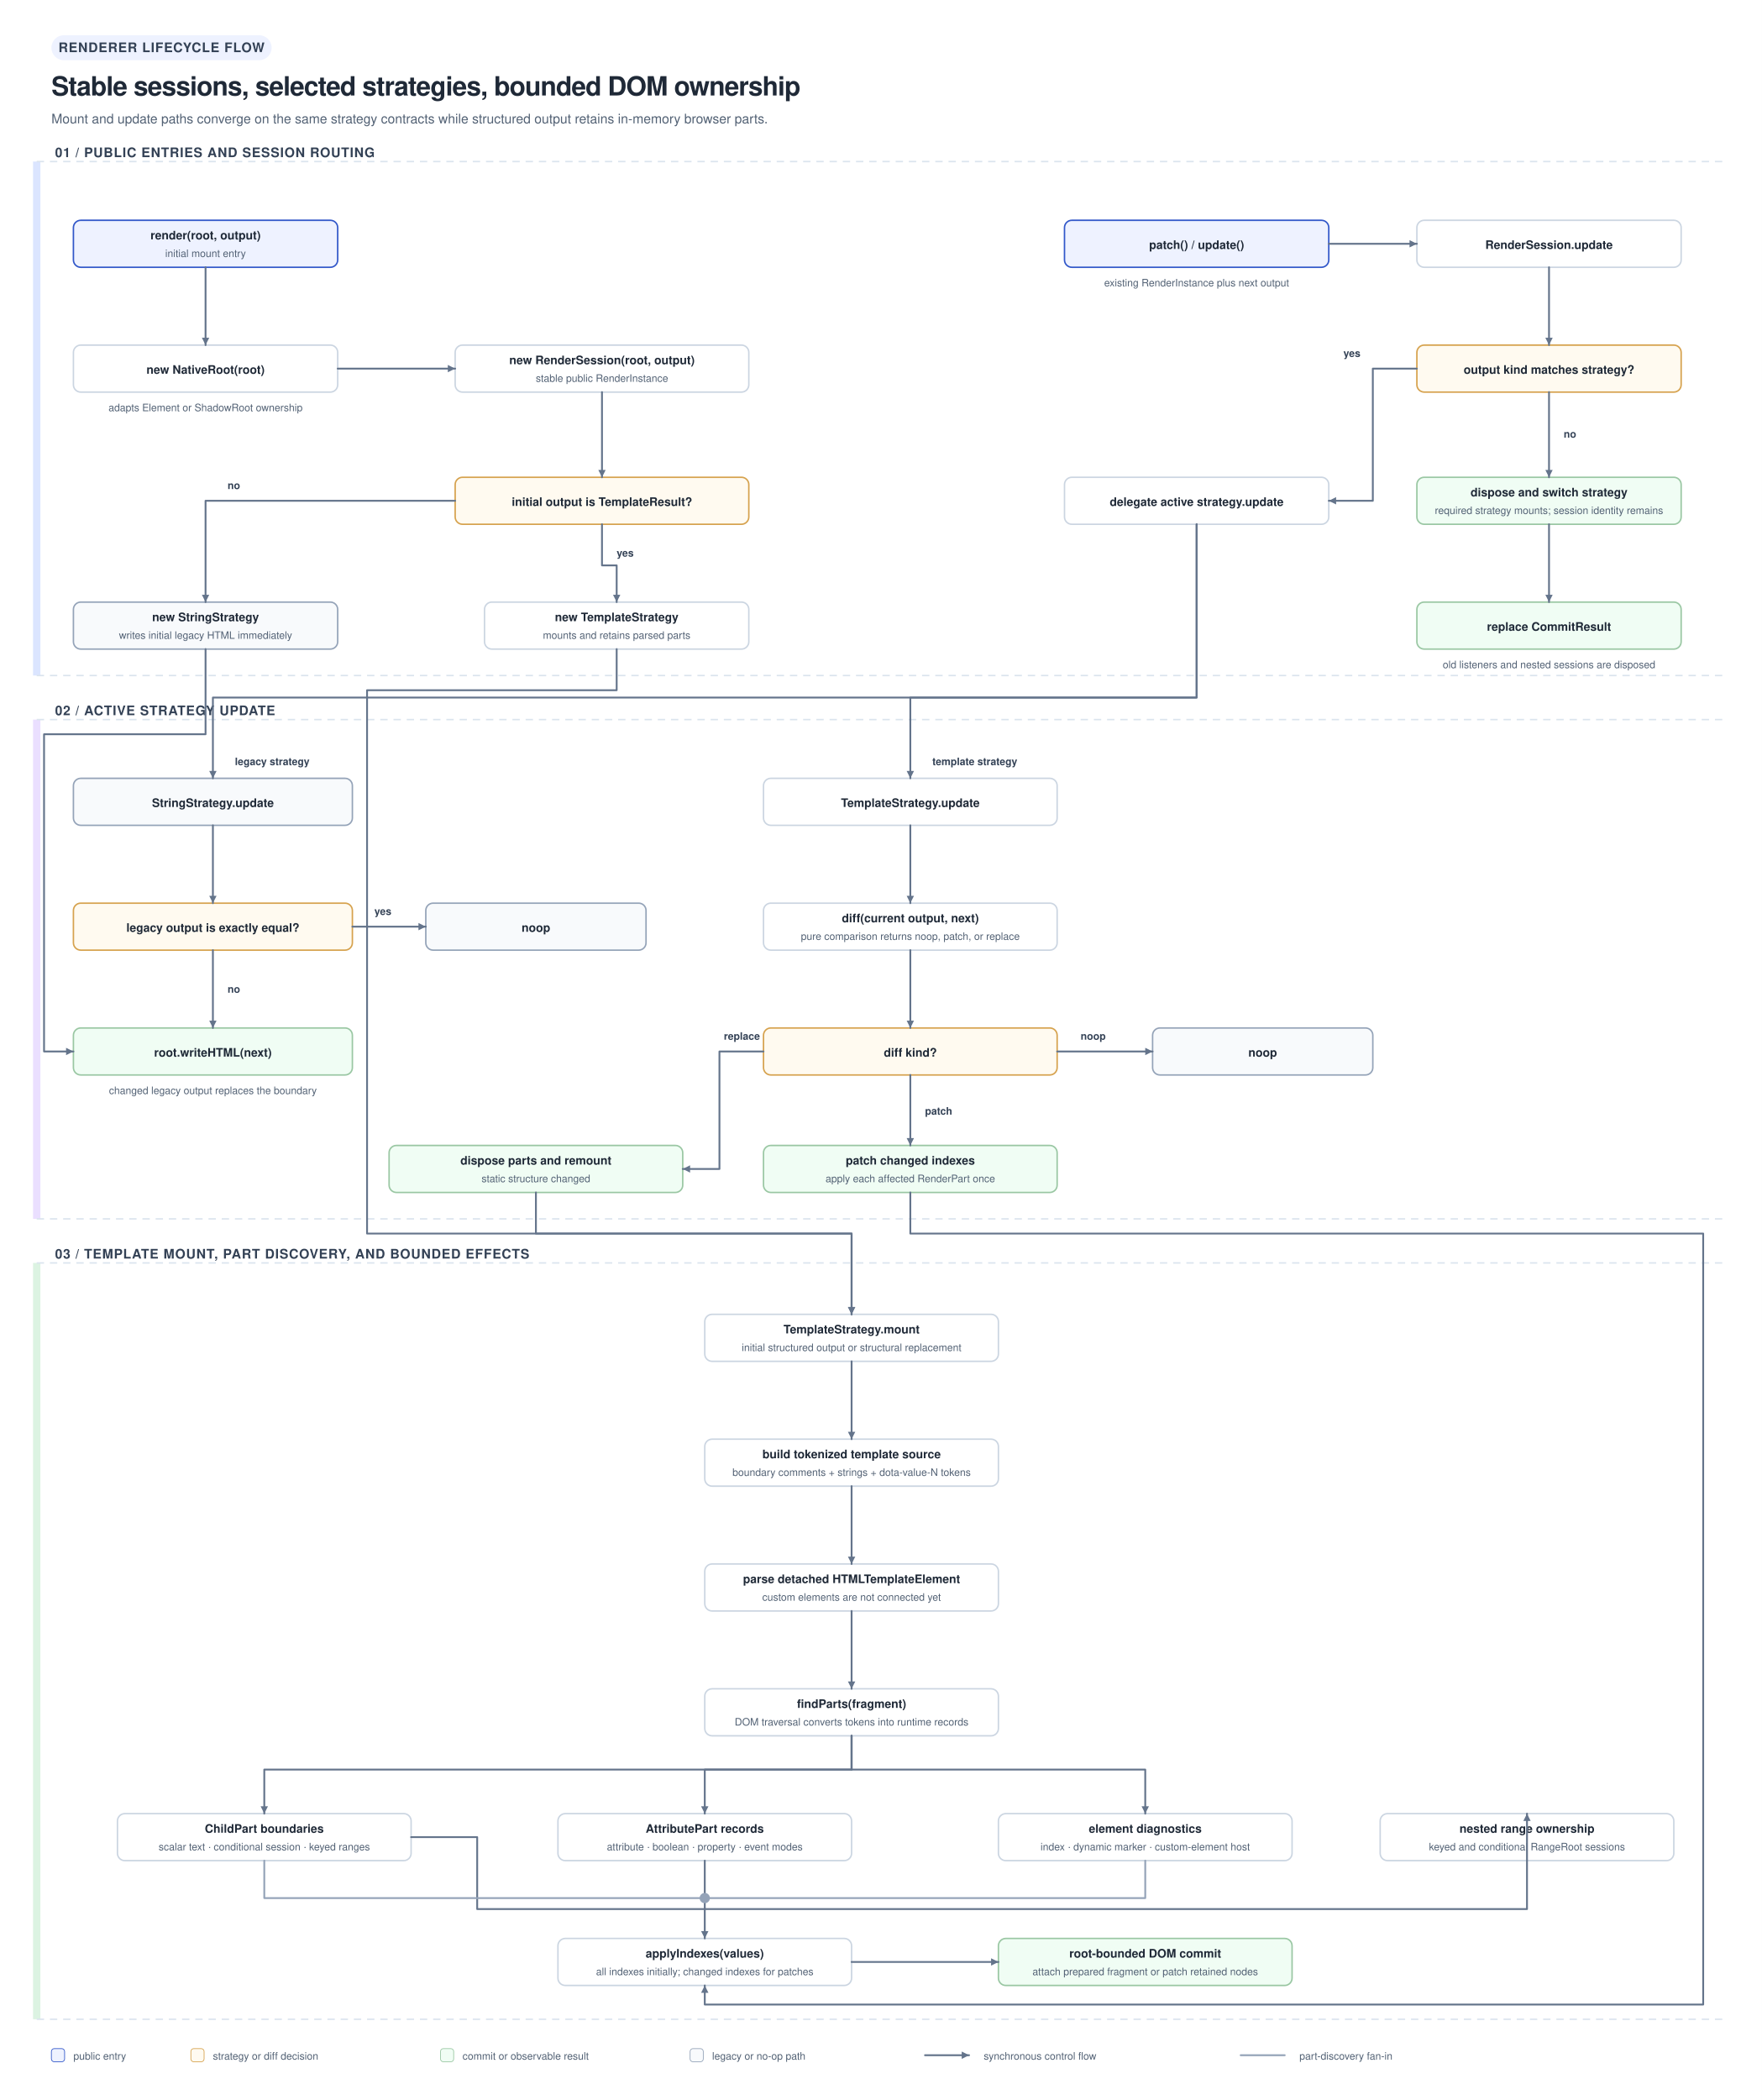
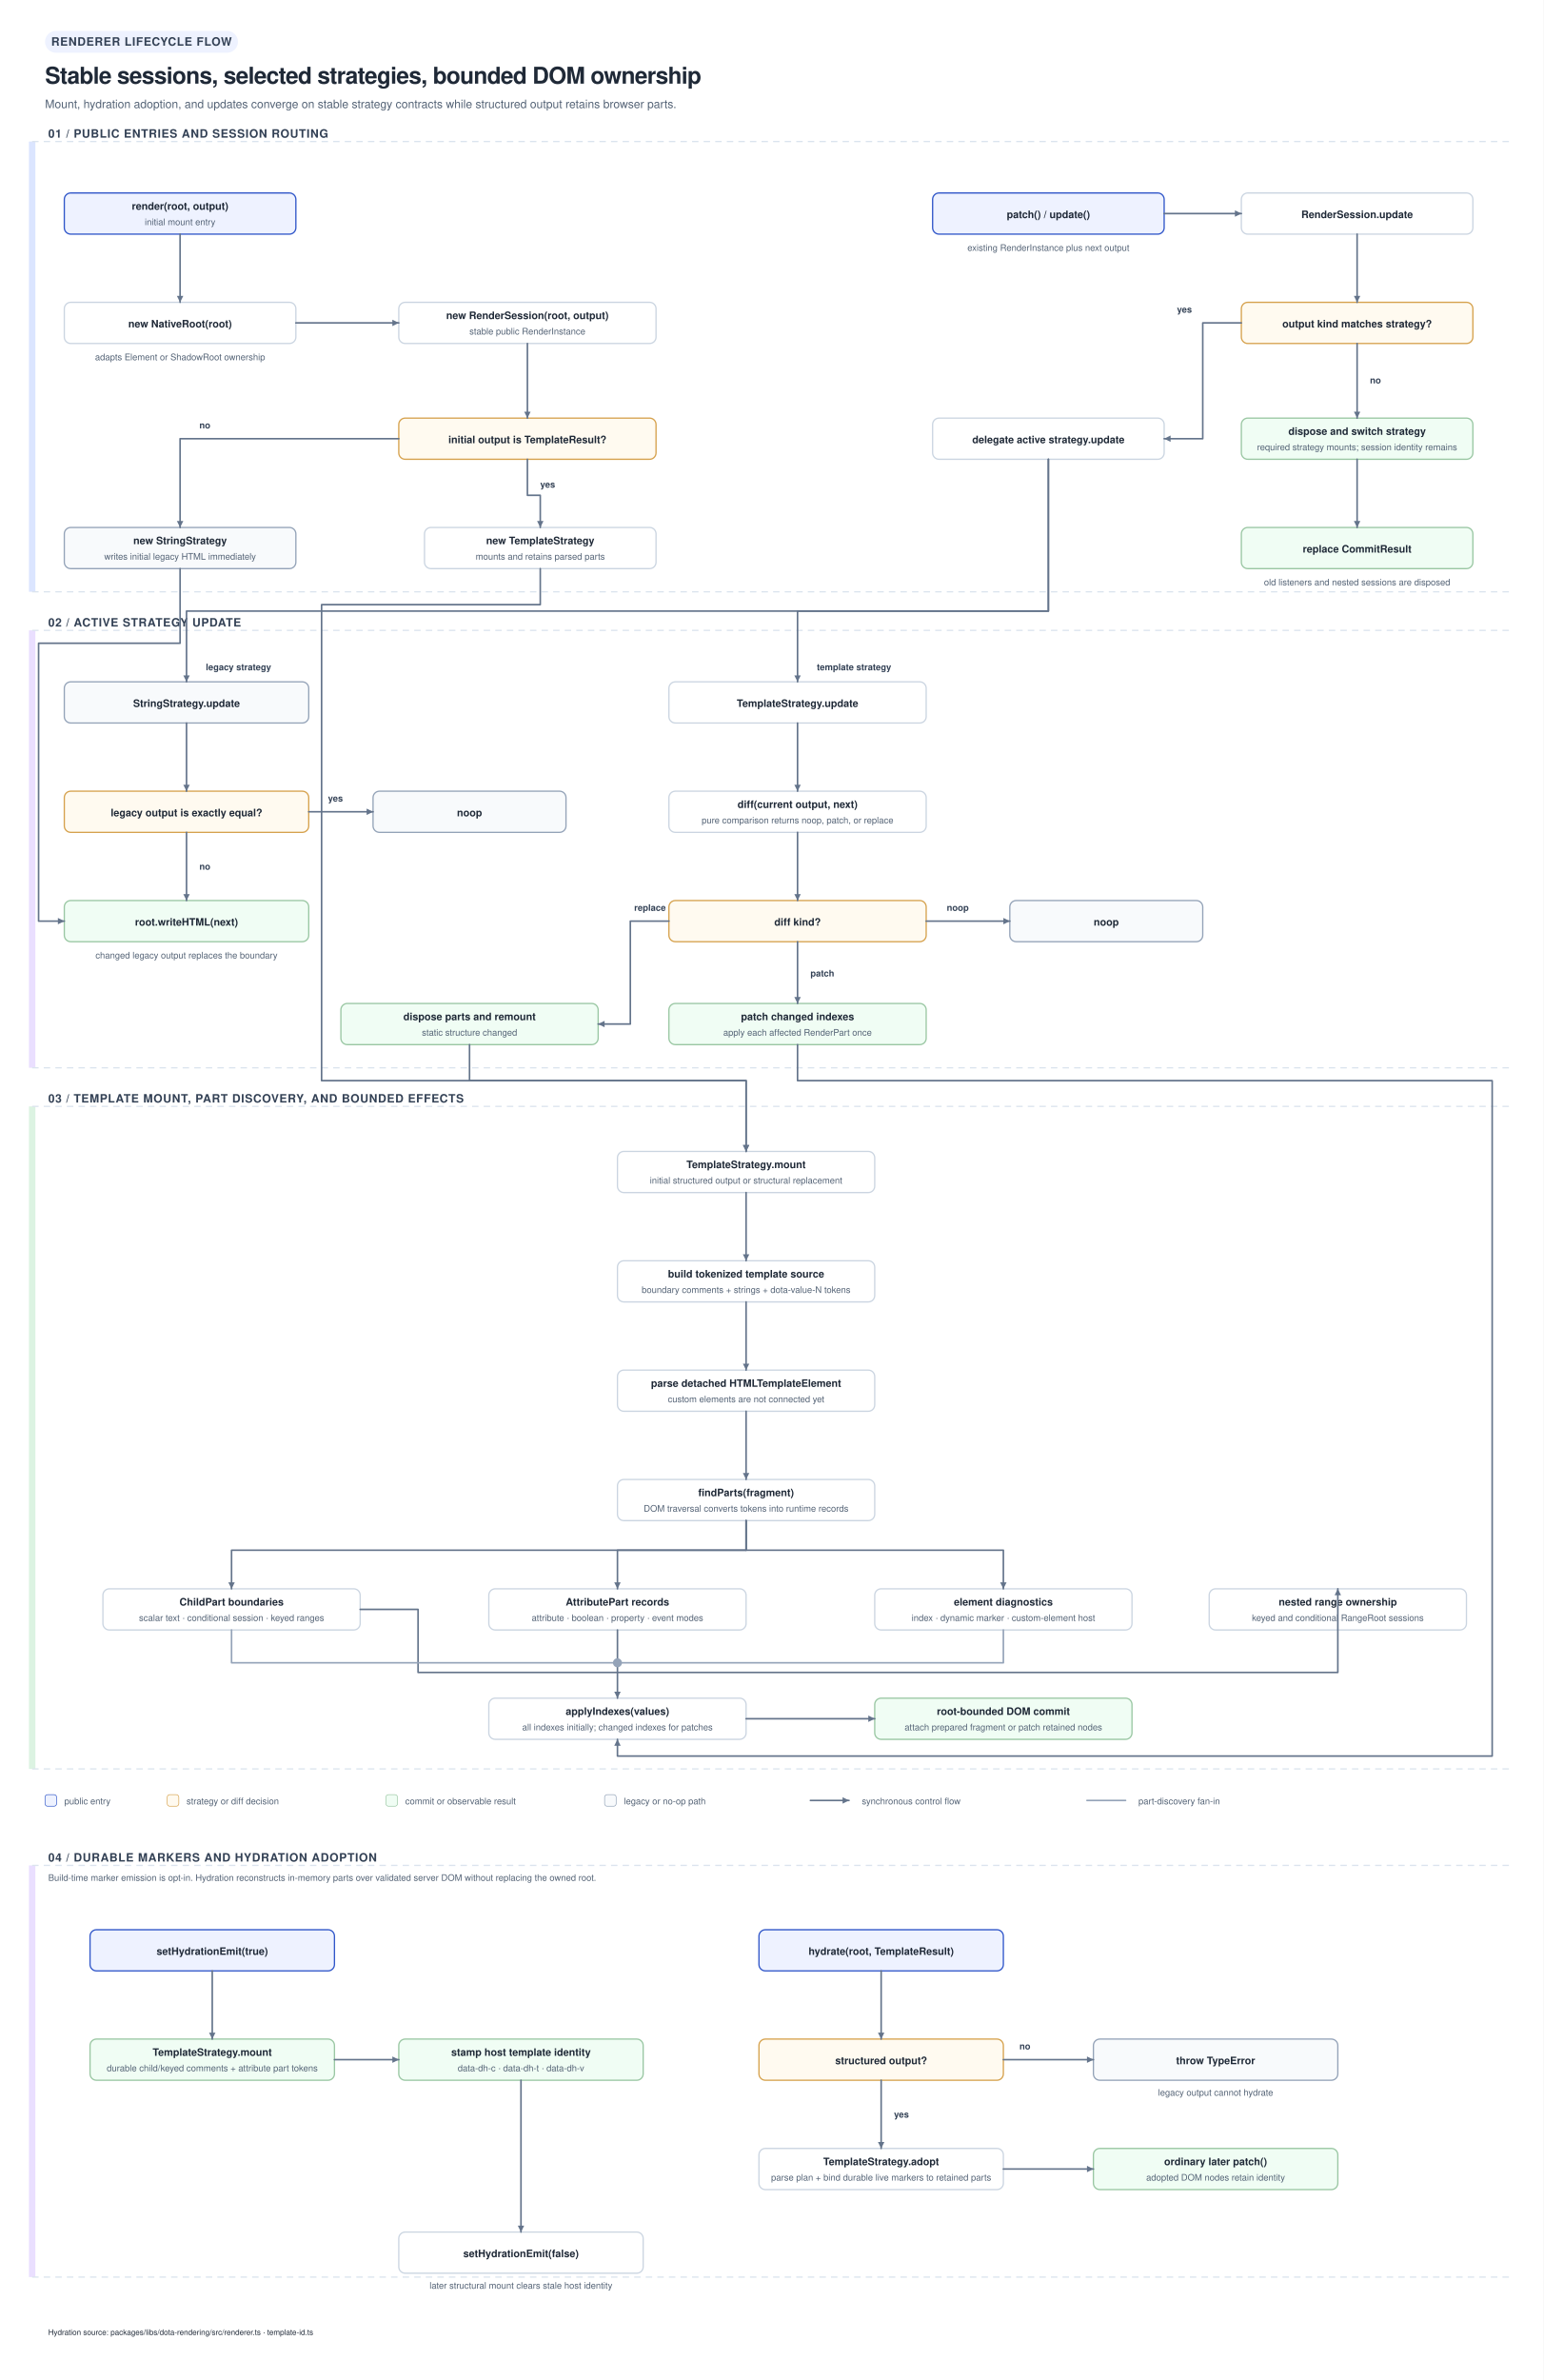
- <svg xmlns="http://www.w3.org/2000/svg" viewBox="0 0 2400 2860" width="2400" height="2860" role="img" aria-labelledby="diagram-title diagram-desc">
+ <svg xmlns="http://www.w3.org/2000/svg" viewBox="0 0 2400 3700" width="2400" height="3700" role="img" aria-labelledby="diagram-title diagram-desc">
  <defs>
    <marker id="arrow" viewBox="0 0 10 10" refX="10" refY="5" markerWidth="10" markerHeight="10" orient="auto" markerUnits="userSpaceOnUse">
      <path d="M 0 0 L 10 5 L 0 10 z" fill="#64748b" />
    </marker>
    <style>
      svg { background: #ffffff; text-rendering: geometricPrecision; }
      text { font-family: "DM Sans", "Poppins", Helvetica, Arial, sans-serif; fill: #1f2937; }
      .title { font-size: 36px; font-weight: 700; letter-spacing: -0.025em; }
      .subtitle { font-size: 18px; fill: #526174; }
      .section { font-size: 18px; font-weight: 700; letter-spacing: 0.05em; fill: #334155; }
      .label { font-size: 16px; font-weight: 700; }
      .note { font-size: 14px; fill: #526174; }
      .branch { font-size: 14px; font-weight: 700; fill: #334155; }
      .legend { font-size: 14px; fill: #526174; }
      .card { fill: #ffffff; stroke: #cbd5e1; stroke-width: 2; rx: 10; }
      .entry { fill: #eef2ff; stroke: #3157c9; }
      .decision { fill: #fffaf0; stroke: #d6a24e; }
      .effect { fill: #f0fdf4; stroke: #9ac7a3; }
      .skip { fill: #f8fafc; stroke: #94a3b8; }
      .connector { fill: none; stroke: #64748b; stroke-width: 2.5; stroke-linecap: round; stroke-linejoin: round; marker-end: url(#arrow); }
      .fanin { fill: none; stroke: #94a3b8; stroke-width: 2.5; stroke-linecap: round; stroke-linejoin: round; }
      .group { fill: none; stroke: #dbe4ee; stroke-width: 2; stroke-dasharray: 10 8; }
      .rail-blue { stroke: #dbe5ff; stroke-width: 10; }
      .rail-violet { stroke: #eadfff; stroke-width: 10; }
      .rail-green { stroke: #dcf3e2; stroke-width: 10; }
    </style>
  </defs>
-   <rect x="0" y="0" width="2400" height="2860" fill="#ffffff" />
+   <rect x="0" y="0" width="2400" height="3700" fill="#ffffff" />
  <rect x="70" y="48" width="300" height="34" rx="17" fill="#eef2ff" />
  <text x="220" y="71" text-anchor="middle" class="section" fill="#3157c9">RENDERER LIFECYCLE FLOW</text>
  <text x="70" y="130" class="title">Stable sessions, selected strategies, bounded DOM ownership</text>
-   <text x="70" y="168" class="subtitle">Mount and update paths converge on the same strategy contracts while structured output retains in-memory browser parts.</text>
+   <text x="70" y="168" class="subtitle">Mount, hydration adoption, and updates converge on stable strategy contracts while structured output retains browser parts.</text>
  <line x1="50" y1="220" x2="50" y2="920" class="rail-blue" />
  <path d="M 50 220 H 2350 M 50 920 H 2350" class="group" />
  <text x="75" y="214" class="section">01 / PUBLIC ENTRIES AND SESSION ROUTING</text>
  <rect x="100" y="300" width="360" height="64" class="card entry" />
  <text x="280" y="326" text-anchor="middle" class="label">render(root, output)</text>
  <text x="280" y="350" text-anchor="middle" class="note">initial mount entry</text>
  <rect x="100" y="470" width="360" height="64" class="card" />
  <text x="280" y="509" text-anchor="middle" class="label">new NativeRoot(root)</text>
  <text x="280" y="560" text-anchor="middle" class="note">adapts Element or ShadowRoot ownership</text>
  <rect x="620" y="470" width="400" height="64" class="card" />
  <text x="820" y="496" text-anchor="middle" class="label">new RenderSession(root, output)</text>
  <text x="820" y="520" text-anchor="middle" class="note">stable public RenderInstance</text>
  <rect x="620" y="650" width="400" height="64" class="card decision" />
  <text x="820" y="689" text-anchor="middle" class="label">initial output is TemplateResult?</text>
  <rect x="100" y="820" width="360" height="64" class="card skip" />
  <text x="280" y="846" text-anchor="middle" class="label">new StringStrategy</text>
  <text x="280" y="870" text-anchor="middle" class="note">writes initial legacy HTML immediately</text>
  <rect x="660" y="820" width="360" height="64" class="card" />
  <text x="840" y="846" text-anchor="middle" class="label">new TemplateStrategy</text>
  <text x="840" y="870" text-anchor="middle" class="note">mounts and retains parsed parts</text>
  <rect x="1450" y="300" width="360" height="64" class="card entry" />
  <text x="1630" y="339" text-anchor="middle" class="label">patch() / update()</text>
  <text x="1630" y="390" text-anchor="middle" class="note">existing RenderInstance plus next output</text>
  <rect x="1930" y="300" width="360" height="64" class="card" />
  <text x="2110" y="339" text-anchor="middle" class="label">RenderSession.update</text>
  <rect x="1930" y="470" width="360" height="64" class="card decision" />
  <text x="2110" y="509" text-anchor="middle" class="label">output kind matches strategy?</text>
  <rect x="1930" y="650" width="360" height="64" class="card effect" />
  <text x="2110" y="676" text-anchor="middle" class="label">dispose and switch strategy</text>
  <text x="2110" y="700" text-anchor="middle" class="note">required strategy mounts; session identity remains</text>
  <rect x="1450" y="650" width="360" height="64" class="card" />
  <text x="1630" y="689" text-anchor="middle" class="label">delegate active strategy.update</text>
  <rect x="1930" y="820" width="360" height="64" class="card effect" />
  <text x="2110" y="859" text-anchor="middle" class="label">replace CommitResult</text>
  <text x="2110" y="910" text-anchor="middle" class="note">old listeners and nested sessions are disposed</text>
  <path d="M 280 364 V 470" class="connector" />
  <path d="M 460 502 H 620" class="connector" />
  <path d="M 820 534 V 650" class="connector" />
  <path d="M 620 682 H 280 V 820" class="connector" />
  <text x="310" y="666" class="branch">no</text>
  <path d="M 820 714 V 770 H 840 V 820" class="connector" />
  <text x="840" y="758" class="branch">yes</text>
  <path d="M 1810 332 H 1930" class="connector" />
  <path d="M 2110 364 V 470" class="connector" />
  <path d="M 2110 534 V 650" class="connector" />
  <text x="2130" y="596" class="branch">no</text>
  <path d="M 1930 502 H 1870 V 682 H 1810" class="connector" />
  <text x="1830" y="486" class="branch">yes</text>
  <path d="M 2110 714 V 820" class="connector" />
  <line x1="50" y1="980" x2="50" y2="1660" class="rail-violet" />
  <path d="M 50 980 H 2350 M 50 1660 H 2350" class="group" />
  <text x="75" y="974" class="section">02 / ACTIVE STRATEGY UPDATE</text>
  <rect x="100" y="1060" width="380" height="64" class="card skip" />
  <text x="290" y="1099" text-anchor="middle" class="label">StringStrategy.update</text>
  <rect x="100" y="1230" width="380" height="64" class="card decision" />
  <text x="290" y="1269" text-anchor="middle" class="label">legacy output is exactly equal?</text>
  <rect x="580" y="1230" width="300" height="64" class="card skip" />
  <text x="730" y="1269" text-anchor="middle" class="label">noop</text>
  <rect x="100" y="1400" width="380" height="64" class="card effect" />
  <text x="290" y="1439" text-anchor="middle" class="label">root.writeHTML(next)</text>
  <text x="290" y="1490" text-anchor="middle" class="note">changed legacy output replaces the boundary</text>
  <rect x="1040" y="1060" width="400" height="64" class="card" />
  <text x="1240" y="1099" text-anchor="middle" class="label">TemplateStrategy.update</text>
  <rect x="1040" y="1230" width="400" height="64" class="card" />
  <text x="1240" y="1256" text-anchor="middle" class="label">diff(current output, next)</text>
  <text x="1240" y="1280" text-anchor="middle" class="note">pure comparison returns noop, patch, or replace</text>
  <rect x="1040" y="1400" width="400" height="64" class="card decision" />
  <text x="1240" y="1439" text-anchor="middle" class="label">diff kind?</text>
  <rect x="1570" y="1400" width="300" height="64" class="card skip" />
  <text x="1720" y="1439" text-anchor="middle" class="label">noop</text>
  <rect x="1040" y="1560" width="400" height="64" class="card effect" />
  <text x="1240" y="1586" text-anchor="middle" class="label">patch changed indexes</text>
  <text x="1240" y="1610" text-anchor="middle" class="note">apply each affected RenderPart once</text>
  <rect x="530" y="1560" width="400" height="64" class="card effect" />
  <text x="730" y="1586" text-anchor="middle" class="label">dispose parts and remount</text>
  <text x="730" y="1610" text-anchor="middle" class="note">static structure changed</text>
  <path d="M 1630 714 V 950 H 290 V 1060" class="connector" />
  <text x="320" y="1042" class="branch">legacy strategy</text>
  <path d="M 1630 714 V 950 H 1240 V 1060" class="connector" />
  <text x="1270" y="1042" class="branch">template strategy</text>
  <path d="M 290 1124 V 1230" class="connector" />
  <path d="M 480 1262 H 580" class="connector" />
  <text x="510" y="1246" class="branch">yes</text>
  <path d="M 290 1294 V 1400" class="connector" />
  <text x="310" y="1352" class="branch">no</text>
  <path d="M 1240 1124 V 1230" class="connector" />
  <path d="M 1240 1294 V 1400" class="connector" />
  <path d="M 1440 1432 H 1570" class="connector" />
  <text x="1472" y="1416" class="branch">noop</text>
  <path d="M 1240 1464 V 1560" class="connector" />
  <text x="1260" y="1518" class="branch">patch</text>
  <path d="M 1040 1432 H 980 V 1592 H 930" class="connector" />
  <text x="986" y="1416" class="branch">replace</text>
  <path d="M 280 884 V 1000 H 60 V 1432 H 100" class="connector" />
  <line x1="50" y1="1720" x2="50" y2="2750" class="rail-green" />
  <path d="M 50 1720 H 2350 M 50 2750 H 2350" class="group" />
  <text x="75" y="1714" class="section">03 / TEMPLATE MOUNT, PART DISCOVERY, AND BOUNDED EFFECTS</text>
  <rect x="960" y="1790" width="400" height="64" class="card" />
  <text x="1160" y="1816" text-anchor="middle" class="label">TemplateStrategy.mount</text>
  <text x="1160" y="1840" text-anchor="middle" class="note">initial structured output or structural replacement</text>
  <rect x="960" y="1960" width="400" height="64" class="card" />
  <text x="1160" y="1986" text-anchor="middle" class="label">build tokenized template source</text>
  <text x="1160" y="2010" text-anchor="middle" class="note">boundary comments + strings + dota-value-N tokens</text>
  <rect x="960" y="2130" width="400" height="64" class="card" />
  <text x="1160" y="2156" text-anchor="middle" class="label">parse detached HTMLTemplateElement</text>
  <text x="1160" y="2180" text-anchor="middle" class="note">custom elements are not connected yet</text>
  <rect x="960" y="2300" width="400" height="64" class="card" />
  <text x="1160" y="2326" text-anchor="middle" class="label">findParts(fragment)</text>
  <text x="1160" y="2350" text-anchor="middle" class="note">DOM traversal converts tokens into runtime records</text>
  <rect x="160" y="2470" width="400" height="64" class="card" />
  <text x="360" y="2496" text-anchor="middle" class="label">ChildPart boundaries</text>
  <text x="360" y="2520" text-anchor="middle" class="note">scalar text · conditional session · keyed ranges</text>
  <rect x="760" y="2470" width="400" height="64" class="card" />
  <text x="960" y="2496" text-anchor="middle" class="label">AttributePart records</text>
  <text x="960" y="2520" text-anchor="middle" class="note">attribute · boolean · property · event modes</text>
  <rect x="1360" y="2470" width="400" height="64" class="card" />
  <text x="1560" y="2496" text-anchor="middle" class="label">element diagnostics</text>
  <text x="1560" y="2520" text-anchor="middle" class="note">index · dynamic marker · custom-element host</text>
  <rect x="1880" y="2470" width="400" height="64" class="card" />
  <text x="2080" y="2496" text-anchor="middle" class="label">nested range ownership</text>
  <text x="2080" y="2520" text-anchor="middle" class="note">keyed and conditional RangeRoot sessions</text>
  <rect x="760" y="2640" width="400" height="64" class="card" />
  <text x="960" y="2666" text-anchor="middle" class="label">applyIndexes(values)</text>
  <text x="960" y="2690" text-anchor="middle" class="note">all indexes initially; changed indexes for patches</text>
  <rect x="1360" y="2640" width="400" height="64" class="card effect" />
  <text x="1560" y="2666" text-anchor="middle" class="label">root-bounded DOM commit</text>
  <text x="1560" y="2690" text-anchor="middle" class="note">attach prepared fragment or patch retained nodes</text>
  <path d="M 840 884 V 940 H 500 V 1680 H 1160 V 1790" class="connector" />
  <path d="M 730 1624 V 1680 H 1160 V 1790" class="connector" />
  <path d="M 1160 1854 V 1960" class="connector" />
  <path d="M 1160 2024 V 2130" class="connector" />
  <path d="M 1160 2194 V 2300" class="connector" />
  <path d="M 1160 2364 V 2410 H 360 V 2470" class="connector" />
  <path d="M 1160 2364 V 2410 H 960 V 2470" class="connector" />
  <path d="M 1160 2364 V 2410 H 1560 V 2470" class="connector" />
  <path d="M 560 2502 H 650 V 2600 H 2080 V 2470" class="connector" />
  <path d="M 360 2534 V 2585 H 960" class="fanin" />
  <path d="M 960 2534 V 2640" class="connector" />
  <path d="M 1560 2534 V 2585 H 960" class="fanin" />
  <circle cx="960" cy="2585" r="7" fill="#94a3b8" />
  <path d="M 1240 1624 V 1680 H 2320 V 2730 H 960 V 2704" class="connector" />
  <path d="M 1160 2672 H 1360" class="connector" />
  <rect x="70" y="2790" width="18" height="18" rx="4" class="entry" />
  <text x="100" y="2805" class="legend">public entry</text>
  <rect x="260" y="2790" width="18" height="18" rx="4" class="decision" />
  <text x="290" y="2805" class="legend">strategy or diff decision</text>
  <rect x="600" y="2790" width="18" height="18" rx="4" class="effect" />
  <text x="630" y="2805" class="legend">commit or observable result</text>
  <rect x="940" y="2790" width="18" height="18" rx="4" class="skip" />
  <text x="970" y="2805" class="legend">legacy or no-op path</text>
  <path d="M 1260 2799 H 1320" class="connector" />
  <text x="1340" y="2805" class="legend">synchronous control flow</text>
  <path d="M 1690 2799 H 1750" class="fanin" />
  <text x="1770" y="2805" class="legend">part-discovery fan-in</text>
+   <line x1="50" y1="2900" x2="50" y2="3540" class="rail-violet" />
+   <path d="M 50 2900 H 2350 M 50 3540 H 2350" class="group" />
+   <text x="75" y="2894" class="section">04 / DURABLE MARKERS AND HYDRATION ADOPTION</text>
+   <text x="75" y="2924" class="note">Build-time marker emission is opt-in. Hydration reconstructs in-memory parts over validated server DOM without replacing the owned root.</text>
+   <rect x="140" y="3000" width="380" height="64" class="card entry" />
+   <text x="330" y="3039" text-anchor="middle" class="label">setHydrationEmit(true)</text>
+   <rect x="140" y="3170" width="380" height="64" class="card effect" />
+   <text x="330" y="3196" text-anchor="middle" class="label">TemplateStrategy.mount</text>
+   <text x="330" y="3220" text-anchor="middle" class="note">durable child/keyed comments + attribute part tokens</text>
+   <rect x="620" y="3170" width="380" height="64" class="card effect" />
+   <text x="810" y="3196" text-anchor="middle" class="label">stamp host template identity</text>
+   <text x="810" y="3220" text-anchor="middle" class="note">data-dh-c · data-dh-t · data-dh-v</text>
+   <rect x="1180" y="3000" width="380" height="64" class="card entry" />
+   <text x="1370" y="3039" text-anchor="middle" class="label">hydrate(root, TemplateResult)</text>
+   <rect x="1180" y="3170" width="380" height="64" class="card decision" />
+   <text x="1370" y="3209" text-anchor="middle" class="label">structured output?</text>
+   <rect x="1180" y="3340" width="380" height="64" class="card" />
+   <text x="1370" y="3366" text-anchor="middle" class="label">TemplateStrategy.adopt</text>
+   <text x="1370" y="3390" text-anchor="middle" class="note">parse plan + bind durable live markers to retained parts</text>
+   <rect x="1700" y="3170" width="380" height="64" class="card skip" />
+   <text x="1890" y="3209" text-anchor="middle" class="label">throw TypeError</text>
+   <text x="1890" y="3258" text-anchor="middle" class="note">legacy output cannot hydrate</text>
+   <rect x="1700" y="3340" width="380" height="64" class="card effect" />
+   <text x="1890" y="3366" text-anchor="middle" class="label">ordinary later patch()</text>
+   <text x="1890" y="3390" text-anchor="middle" class="note">adopted DOM nodes retain identity</text>
+   <rect x="620" y="3470" width="380" height="64" class="card" />
+   <text x="810" y="3509" text-anchor="middle" class="label">setHydrationEmit(false)</text>
+   <text x="810" y="3558" text-anchor="middle" class="note">later structural mount clears stale host identity</text>
+   <path d="M 330 3064 V 3170" class="connector" />
+   <path d="M 520 3202 H 620" class="connector" />
+   <path d="M 1370 3064 V 3170" class="connector" />
+   <path d="M 1560 3202 H 1700" class="connector" />
+   <text x="1585" y="3186" class="branch">no</text>
+   <path d="M 1370 3234 V 3340" class="connector" />
+   <text x="1390" y="3292" class="branch">yes</text>
+   <path d="M 1560 3372 H 1700" class="connector" />
+   <path d="M 810 3234 V 3470" class="connector" />
+   <text x="75" y="3630" class="source">Hydration source: packages/libs/dota-rendering/src/renderer.ts · template-id.ts</text>
</svg>
